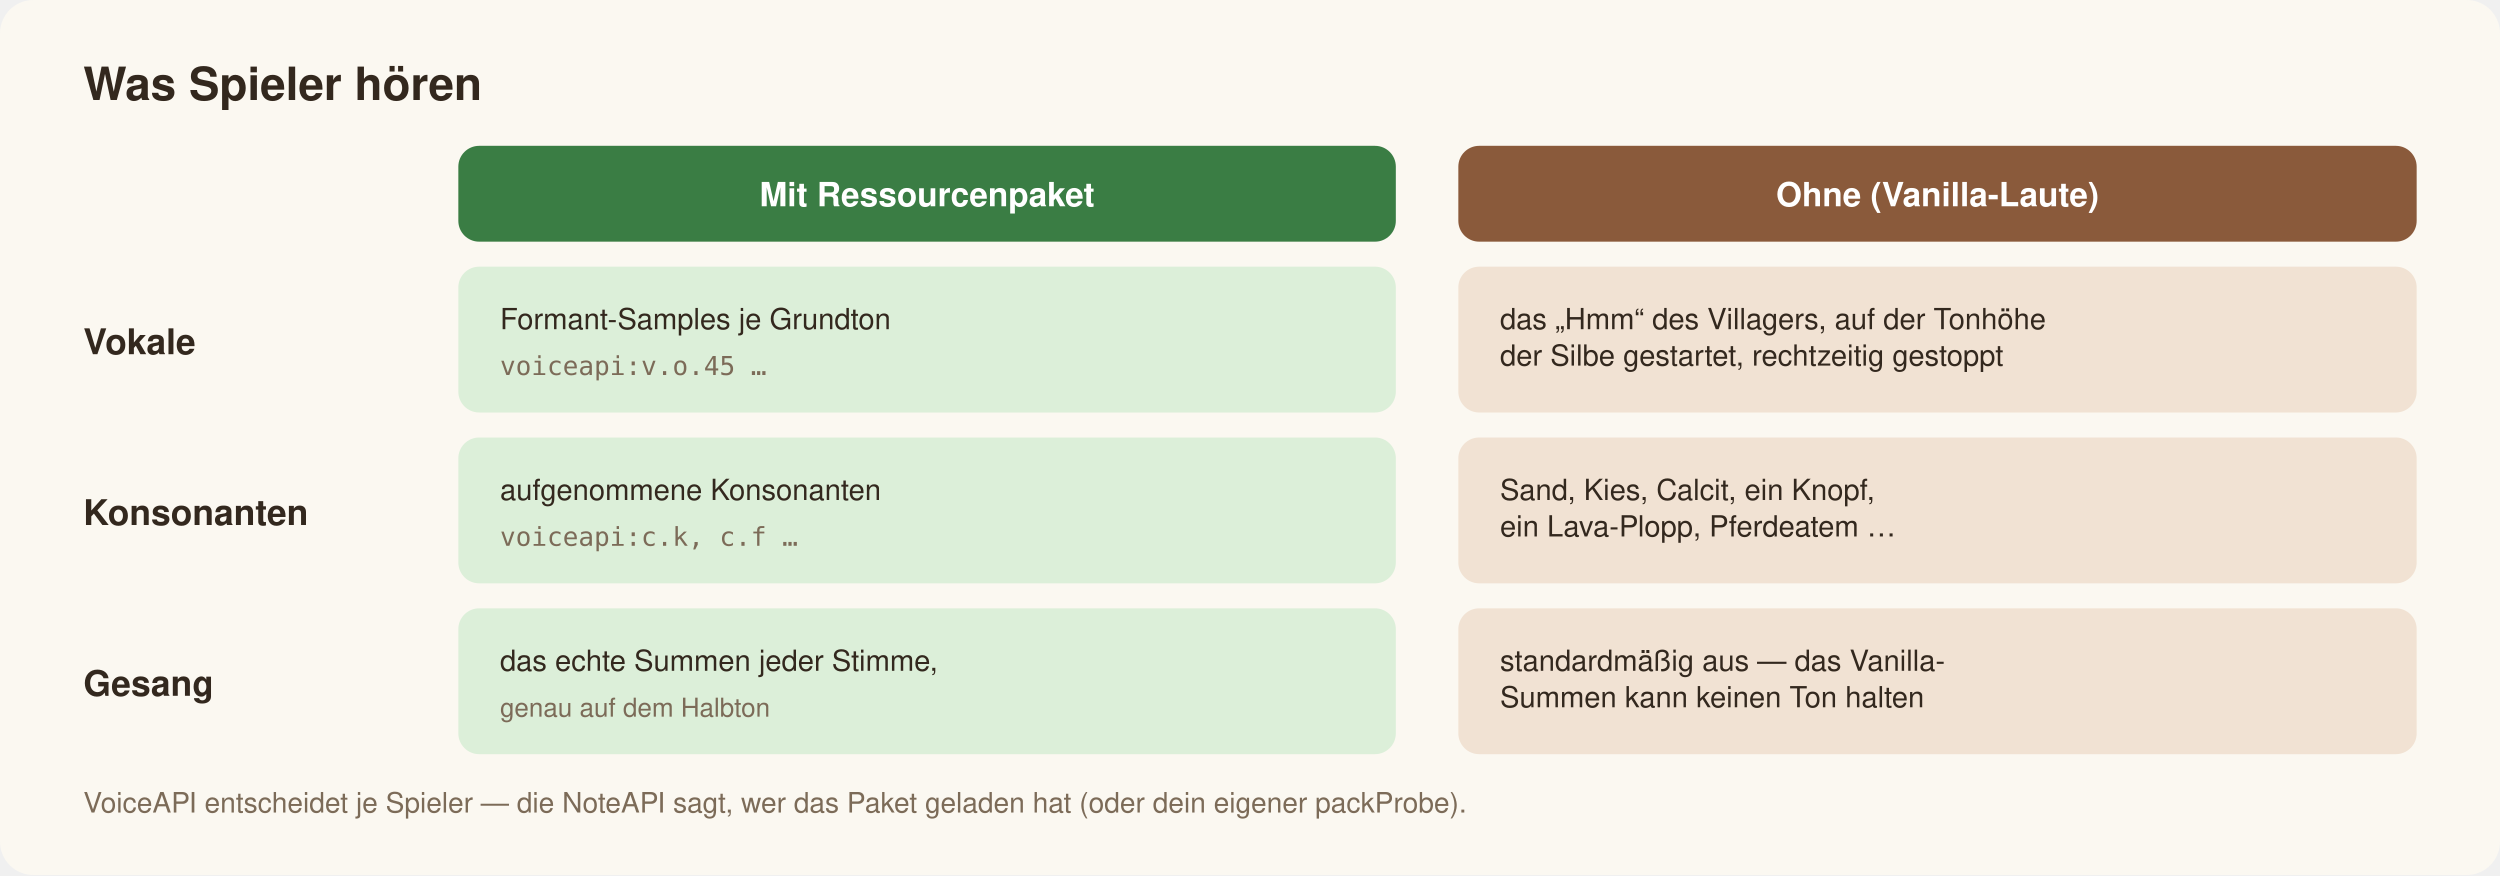
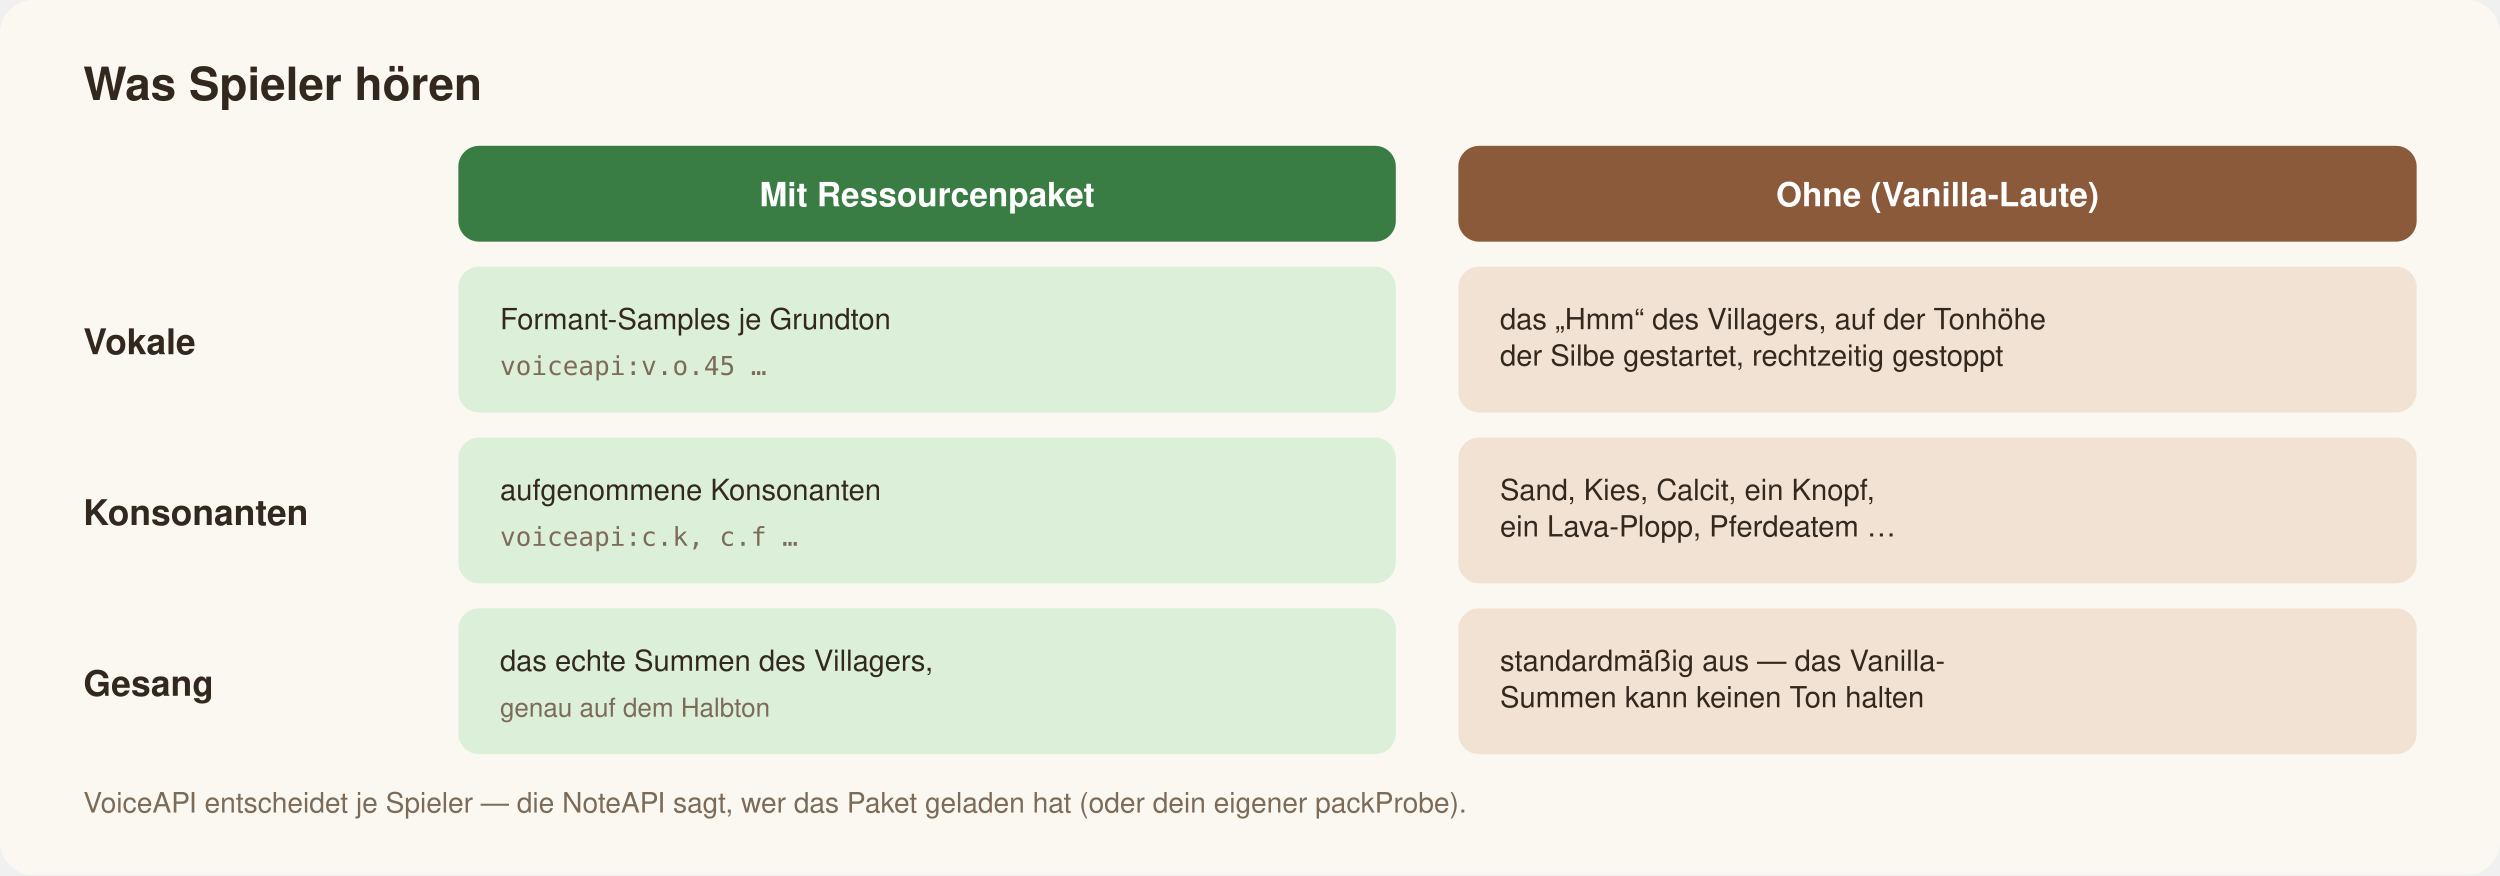
<svg xmlns="http://www.w3.org/2000/svg" viewBox="0 0 1200 420" width="1200" height="420" role="img" aria-label="Was Spieler hören">
  <style>
  .bg{fill:#fbf8f1}.panel{fill:#ffffff;stroke:#e2d6bf}.ink{fill:#33281e}.muted{fill:#7c6b58}.faint{fill:#b9a88f}
  .t{font-family:-apple-system,'Segoe UI',Helvetica,Arial,sans-serif}.mono{font-family:ui-monospace,'Cascadia Code',Consolas,monospace}
  .green{fill:#3a7d44}.green-l{fill:#dcefd9}.brown{fill:#8a5a3b}.brown-l{fill:#f1e2d3}.sky{fill:#3f7cc0}.sky-l{fill:#dde9f7}
  .gold{fill:#c98b1b}.gold-l{fill:#f8ecd2}.red{fill:#b8473b}.red-l{fill:#f6dcd8}.violet{fill:#7653b0}.violet-l{fill:#e8e0f5}
  .on-dark{fill:#ffffff}.line{stroke:#6b5848;fill:none}.grid{stroke:#ece3d2}.dash{stroke-dasharray:5 5}
  .s-green{stroke:#3a7d44}.s-brown{stroke:#8a5a3b}.s-sky{stroke:#3f7cc0}.s-gold{stroke:#c98b1b}.s-red{stroke:#b8473b}.s-violet{stroke:#7653b0}
  .arrow{fill:#6b5848}
  @media (prefers-color-scheme: dark){
    .bg{fill:#0d1117}.panel{fill:#161b22;stroke:#30363d}.ink{fill:#e6edf3}.muted{fill:#9ba6b2}.faint{fill:#5a6470}
    .green-l{fill:#17301c}.brown-l{fill:#33251a}.sky-l{fill:#152a44}.gold-l{fill:#3a2c10}.red-l{fill:#3d1d19}.violet-l{fill:#2a2140}
    .green{fill:#4c9a57}.brown{fill:#a8724e}.sky{fill:#5592d6}.gold{fill:#d9a03a}.red{fill:#d0614f}.violet{fill:#9373cc}
    .line{stroke:#9ba6b2}.grid{stroke:#21262d}.arrow{fill:#9ba6b2}
    .s-green{stroke:#4c9a57}.s-brown{stroke:#a8724e}.s-sky{stroke:#5592d6}.s-gold{stroke:#d9a03a}.s-red{stroke:#d0614f}.s-violet{stroke:#9373cc}
  }
</style>
  <defs>
    <marker id="arr" viewBox="0 0 10 10" refX="9" refY="5" markerWidth="7" markerHeight="7" orient="auto-start-reverse">
      <path d="M0,0 L10,5 L0,10 z" class="arrow" />
    </marker>
  </defs>
  <rect width="1200" height="420" rx="16" class="bg" />
  <text x="40.0" y="48.0" font-size="22" font-weight="700" text-anchor="start" class="t ink">Was Spieler hören</text>
  <rect x="220.0" y="70.0" width="450.0" height="46.0" rx="10" class="green" />
  <text x="445.0" y="99.0" font-size="16" font-weight="700" text-anchor="middle" class="t on-dark">Mit Ressourcenpaket</text>
  <rect x="700.0" y="70.0" width="460.0" height="46.0" rx="10" class="brown" />
  <text x="930.0" y="99.0" font-size="16" font-weight="700" text-anchor="middle" class="t on-dark">Ohne (Vanilla-Laute)</text>
  <text x="40.0" y="170.0" font-size="17" font-weight="700" text-anchor="start" class="t ink">Vokale</text>
  <rect x="220.0" y="128.0" width="450.0" height="70.0" rx="10" class="green-l" />
  <rect x="700.0" y="128.0" width="460.0" height="70.0" rx="10" class="brown-l" />
  <text x="240.0" y="158.0" font-size="14" font-weight="400" text-anchor="start" class="t ink">Formant-Samples je Grundton</text>
  <text x="240.0" y="180.0" font-size="12.5" font-weight="400" text-anchor="start" class="mono muted">voiceapi:v.o.45 …</text>
  <text x="720.0" y="158.0" font-size="14" font-weight="400" text-anchor="start" class="t ink">das „Hmm“ des Villagers, auf der Tonhöhe</text>
  <text x="720.0" y="175.5" font-size="14" font-weight="400" text-anchor="start" class="t ink">der Silbe gestartet, rechtzeitig gestoppt</text>
  <text x="40.0" y="252.0" font-size="17" font-weight="700" text-anchor="start" class="t ink">Konsonanten</text>
  <rect x="220.0" y="210.0" width="450.0" height="70.0" rx="10" class="green-l" />
  <rect x="700.0" y="210.0" width="460.0" height="70.0" rx="10" class="brown-l" />
  <text x="240.0" y="240.0" font-size="14" font-weight="400" text-anchor="start" class="t ink">aufgenommene Konsonanten</text>
  <text x="240.0" y="262.0" font-size="12.5" font-weight="400" text-anchor="start" class="mono muted">voiceapi:c.k, c.f …</text>
  <text x="720.0" y="240.0" font-size="14" font-weight="400" text-anchor="start" class="t ink">Sand, Kies, Calcit, ein Knopf,</text>
  <text x="720.0" y="257.5" font-size="14" font-weight="400" text-anchor="start" class="t ink">ein Lava-Plopp, Pferdeatem …</text>
  <text x="40.0" y="334.0" font-size="17" font-weight="700" text-anchor="start" class="t ink">Gesang</text>
  <rect x="220.0" y="292.0" width="450.0" height="70.0" rx="10" class="green-l" />
  <rect x="700.0" y="292.0" width="460.0" height="70.0" rx="10" class="brown-l" />
-   <text x="240.0" y="322.0" font-size="14" font-weight="400" text-anchor="start" class="t ink">das echte Summen jeder Stimme,</text>
+   <text x="240.0" y="322.0" font-size="14" font-weight="400" text-anchor="start" class="t ink">das echte Summen des Villagers,</text>
  <text x="240.0" y="344.0" font-size="12.5" font-weight="400" text-anchor="start" class="t muted">genau auf dem Halbton</text>
  <text x="720.0" y="322.0" font-size="14" font-weight="400" text-anchor="start" class="t ink">standardmäßig aus — das Vanilla-</text>
  <text x="720.0" y="339.5" font-size="14" font-weight="400" text-anchor="start" class="t ink">Summen kann keinen Ton halten</text>
  <text x="40.0" y="390.0" font-size="13.5" font-weight="400" text-anchor="start" class="t muted">VoiceAPI entscheidet je Spieler — die NoteAPI sagt, wer das Paket geladen hat (oder dein eigener packProbe).</text>
</svg>
